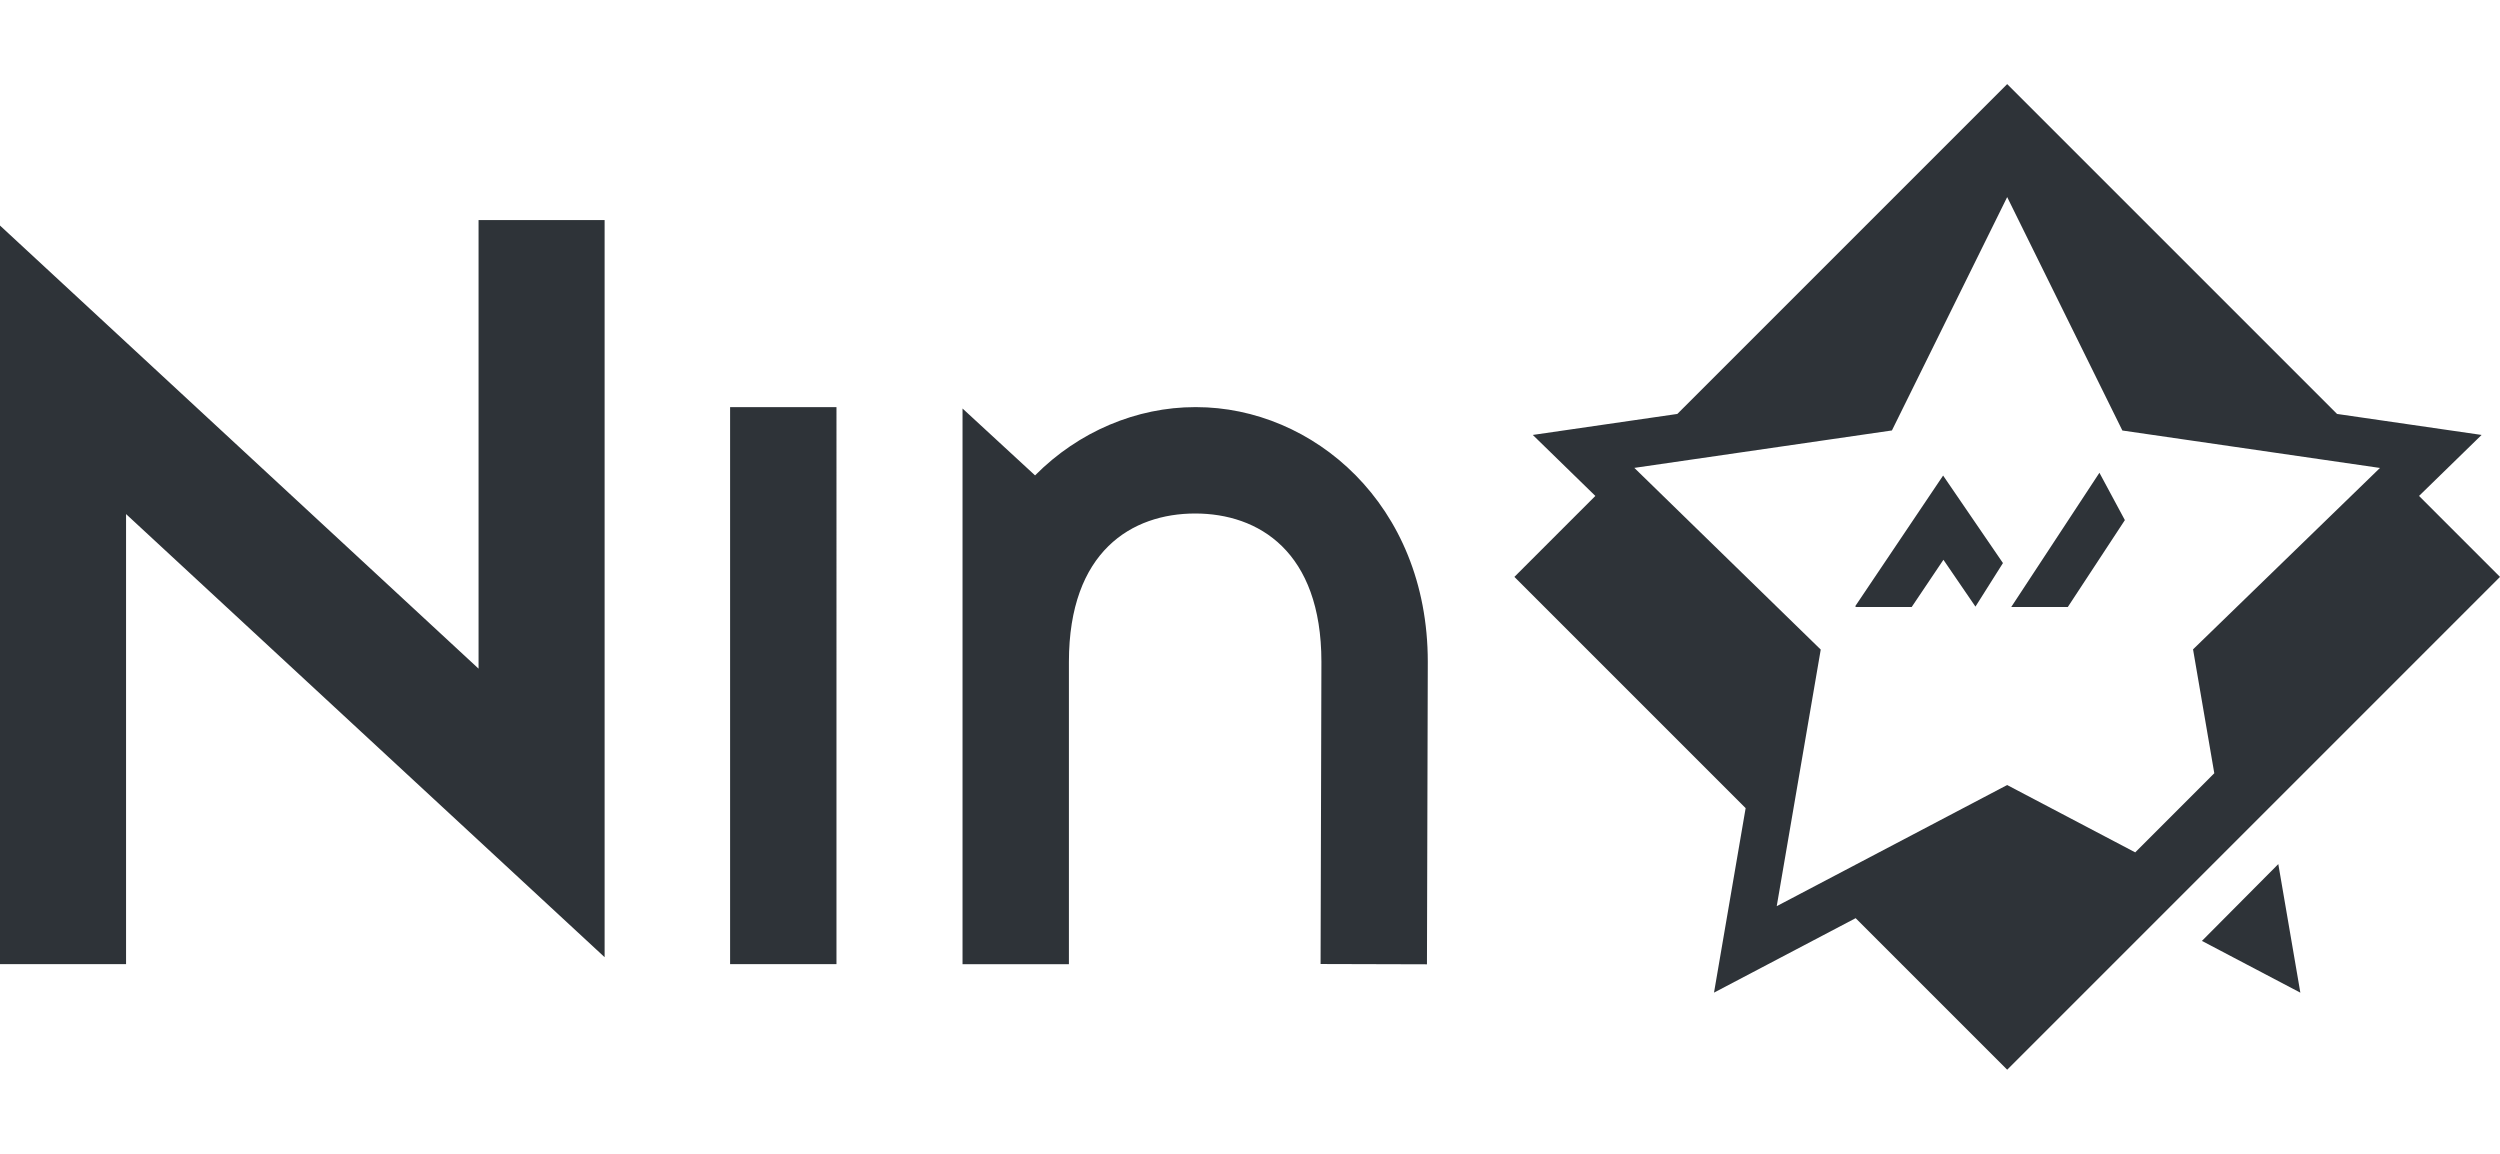
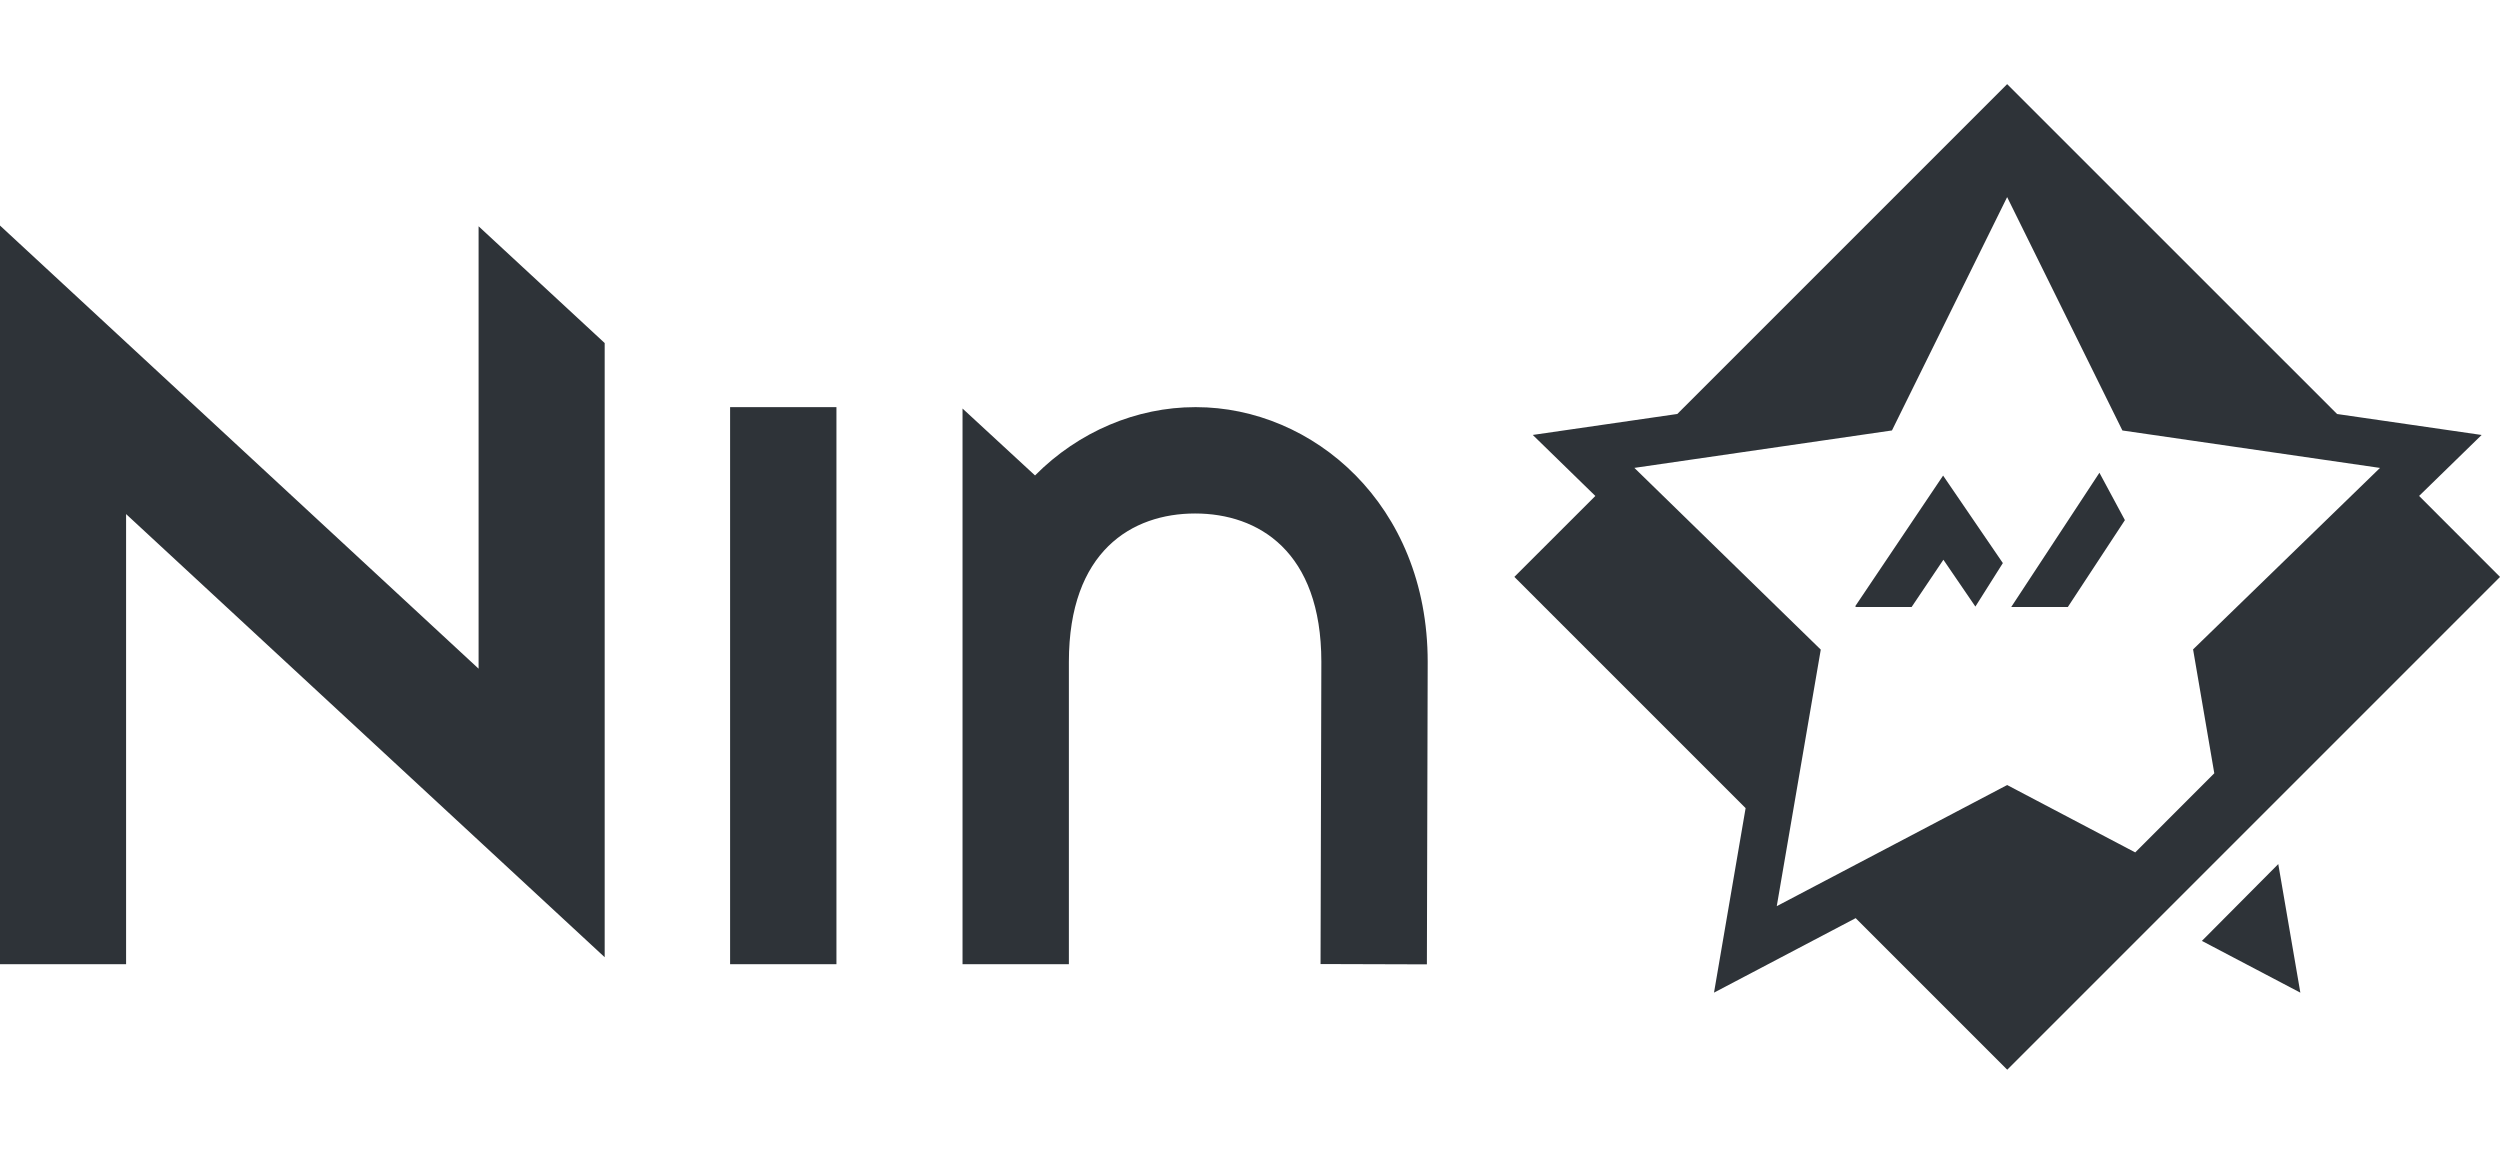
<svg xmlns="http://www.w3.org/2000/svg" width="78" height="36" version="1.1" viewBox="0 0 78 36" xml:space="preserve">
-   <path d="m62.624 2.624-10.291 10.291-4.51 0.655 1.952 1.903-2.526 2.526 7.215 7.215-0.987 5.756 4.419-2.323 4.728 4.728 15.376-15.376-2.526-2.526 1.952-1.903-4.51-0.655zm0 3.525 3.594 7.283 8.037 1.168-5.832 5.66 0.663 3.865-2.467 2.469-3.996-2.101-7.189 3.779 1.373-8.005-5.816-5.669 8.037-1.168zm-47.693 0.717v13.996l-14.931-13.825v23.044l3.933 9e-6 -1.71e-5 -14.042 14.931 13.825v-22.998zm7.848 5.836-9e-6 17.379 3.319 9e-6 2.5e-5 -17.379zm14.509 3.16e-4c-1.816 0-3.633 0.756-4.994 2.13l-2.263-2.087v17.337l3.319-2.5e-5v-9.432c0-3.453 1.968-4.629 3.939-4.629 1.971 0 3.939 1.175 3.939 4.628l-0.026 9.428 3.319 0.009 0.026-9.434v-0.003c0-4.931-3.599-7.947-7.227-7.947zm28.214 2.048-2.752 4.189 1.765 5.9e-5 1.781-2.712zm-4.877 0.087-2.744 4.08 0.033 0.022h1.73l0.991-1.474 0.999 1.461 0.858-1.359zm10.458 12.122-2.383 2.397 3.071 1.615z" color="#000000" fill="#2e3338" style="paint-order:markers stroke fill" />
+   <path d="m62.623 2.625-10.291 10.291-4.51 0.654 1.953 1.904-2.527 2.525 7.215 7.215-0.986 5.756 4.42-2.324 4.729 4.729 15.375-15.375-2.525-2.527 1.951-1.902-4.51-0.654-10.293-10.291zm0 3.525 3.596 7.281 8.037 1.168-5.832 5.662 0.662 3.865-2.467 2.469-3.996-2.102-7.188 3.779 1.373-8.004-5.816-5.67 8.037-1.168 3.594-7.281zm-62.623 0.887v23.045h3.934v-14.043l14.932 13.826v-19.162l-3.934-3.643v13.803l-14.932-13.826zm22.779 5.666v17.379h3.318v-17.379h-3.318zm14.508 0c-1.816 0-3.633 0.757-4.994 2.131l-2.262-2.088v17.336h3.318v-9.432c0-3.453 1.967-4.629 3.938-4.629s3.939 1.176 3.939 4.629l-0.025 9.428 3.318 0.01 0.025-9.434v-0.004c0-4.931-3.599-7.947-7.227-7.947h-0.031zm28.215 2.047-2.752 4.189h1.766l1.781-2.711-0.795-1.478zm-4.877 0.088-2.744 4.08 0.033 0.021h1.728l0.992-1.475 0.998 1.461 0.857-1.357-1.865-2.731zm10.457 12.121-2.383 2.397 3.072 1.615-0.689-4.012z" fill="#2e3338" style="paint-order:markers stroke fill" />
</svg>
